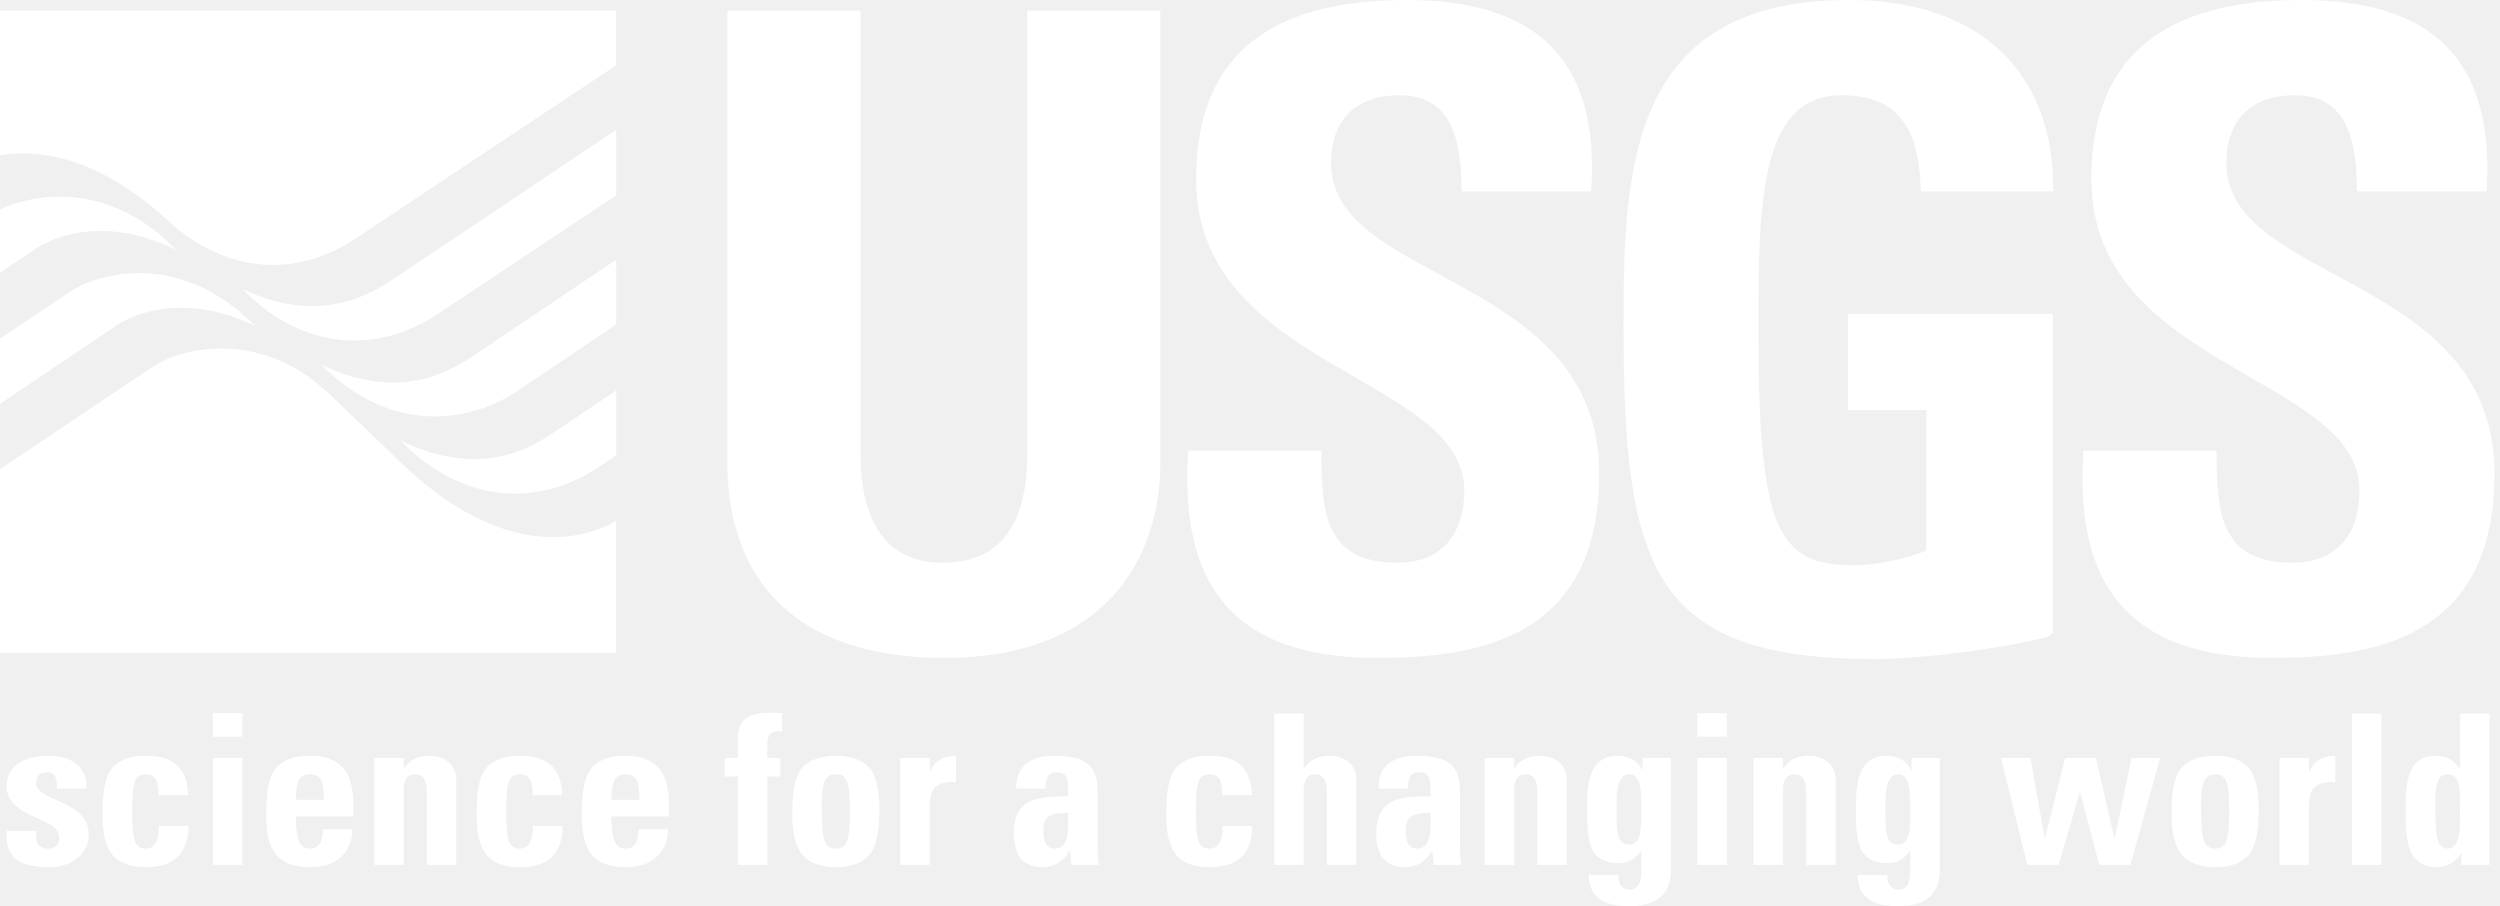
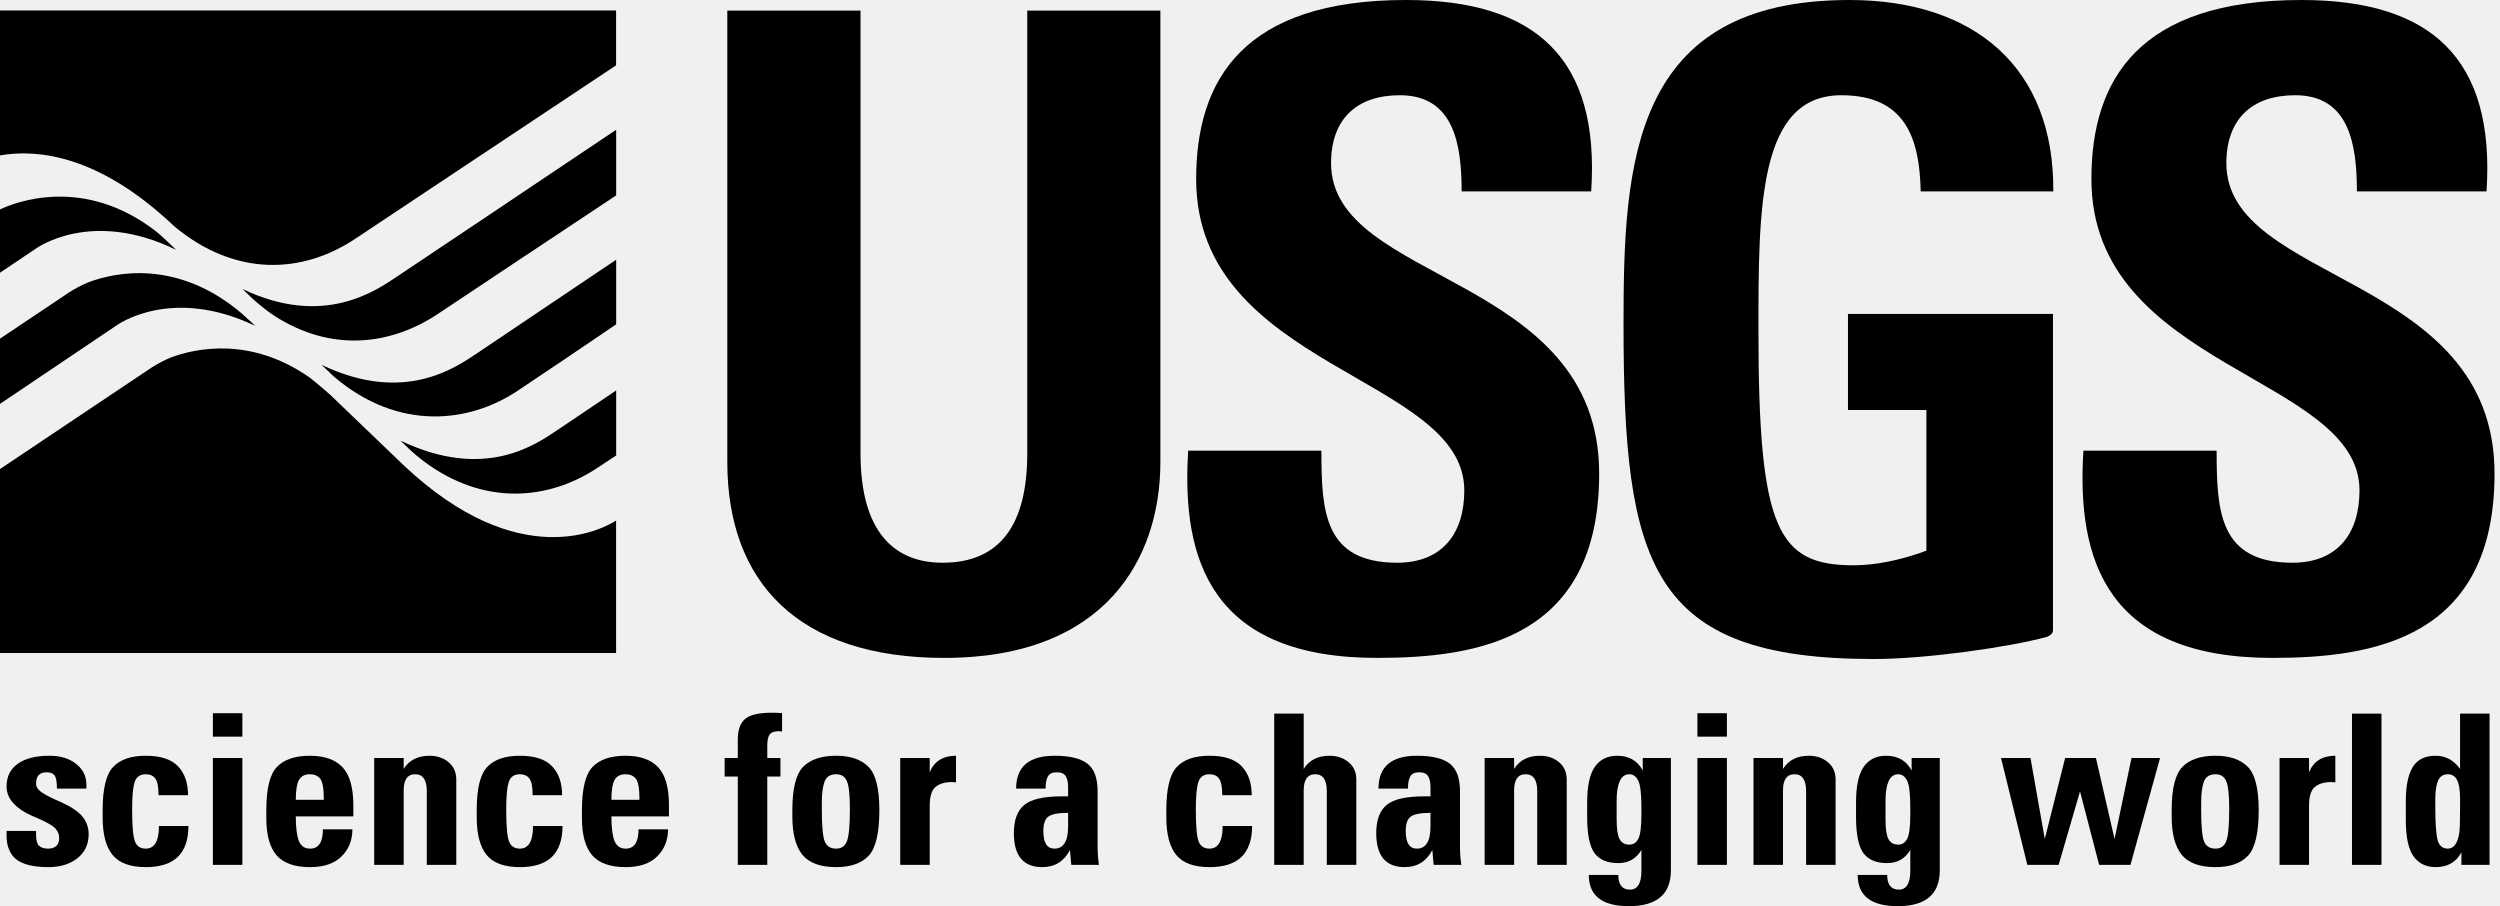
<svg xmlns="http://www.w3.org/2000/svg" version="1.1" x="0px" y="0px" width="900px" height="326px" viewBox="0 0 900 326" overflow="visible" enable-background="new 0 0 900 326" xml:space="preserve">
  <defs>
</defs>
-   <path fill="#FFFFFF" d="M417.734,3.822v162.54c0,34.266-19.373,70.483-77.792,70.483c-52.696,0-78.109-27.318-78.109-70.483V3.822  h47.954v159.378c0,28.246,12.078,39.38,29.543,39.38c20.933,0,30.486-13.991,30.486-39.38V3.822H417.734z" />
-   <path fill="#FFFFFF" d="M495.686,236.845c-59.365,0-70.46-34.936-67.939-74.599h47.958c0,21.882,0.955,40.334,27.298,40.334  c16.185,0,24.148-10.501,24.148-26.046c0-41.267-96.534-43.811-96.534-112.079C430.618,28.577,447.75,0,506.166,0  c46.659,0,69.855,20.966,66.665,68.91H526.19c0-17.16-2.871-34.626-22.246-34.626c-15.538,0-24.763,8.577-24.763,24.46  c0,43.479,96.521,39.666,96.521,111.752C575.702,229.865,532.211,236.845,495.686,236.845z" />
-   <path fill="#FFFFFF" d="M818.033,236.845c-59.393,0-70.527-34.936-68.006-74.599h47.959c0,21.882,0.955,40.334,27.298,40.334  c16.214,0,24.137-10.501,24.137-26.046c0-41.267-96.516-43.811-96.516-112.079C752.905,28.577,770.074,0,828.478,0  c46.659,0,69.825,20.966,66.678,68.91H848.48c0-17.16-2.864-34.626-22.228-34.626c-15.545,0-24.763,8.577-24.763,24.46  c0,43.479,96.543,39.666,96.543,111.752C898.033,229.865,854.506,236.845,818.033,236.845z" />
-   <path fill="#FFFFFF" d="M665.27,147.606h28.232v50.615l-2.33,0.854c-7.331,2.521-15.9,4.431-23.852,4.431  c-27.284,0-34.279-12.694-34.279-84.445c0-44.446,0-84.777,29.849-84.777c23.21,0,28.146,15.683,28.565,34.626h47.73  C739.571,24.42,710.933,0,665.768,0C587.32,0,584.47,58.744,584.47,116.507c0,86.999,9.419,120.737,90.075,120.737  c18.692,0,48.484-4.203,62.254-7.944c0.79-0.249,2.272-1.117,2.272-2.336c0-6.247,0-113.952,0-113.952H665.27V147.606z" />
-   <path fill="#FFFFFF" d="M61.778,80.567l0.787,0.77c22.473,18.804,46.712,16.986,65.177,4.716  c11.655-7.761,64.282-42.737,94.051-62.541V3.762H0v52.182C13.528,53.589,35.299,55.879,61.778,80.567z" />
-   <path fill="#FFFFFF" d="M145.223,167.417l-26.197-25.146c-3.694-3.334-6.825-5.778-7.527-6.327  c-21.404-15.038-41.372-10.458-49.966-7.258c-2.607,1.046-5.094,2.471-6.86,3.567L0,168.856v66.23h221.792v-47.68  C216.928,190.499,186.894,206.77,145.223,167.417z" />
-   <path fill="#FFFFFF" d="M59.818,86.507c-1.175-1.103-2.503-2.293-3.675-3.236C29.96,62.997,5.214,72.927,0,75.396v22.785  l12.827-8.626c0,0,19.776-14.67,50.562,0.384L59.818,86.507z" />
-   <path fill="#FFFFFF" d="M90.444,115.961c-1.153-1.032-2.308-2.067-3.483-3.177c-23.224-19.663-45.714-14.69-55.007-11.21  c-2.639,1.051-5.162,2.487-6.945,3.579l-2.521,1.717l0,0L0,121.911v23.479l41.846-28.168c0,0,19.53-14.508,50.017,0.089  L90.444,115.961z" />
-   <path fill="#FFFFFF" d="M221.824,140.56c-8.729,5.87-17.589,11.854-21.122,14.234c-7.875,5.258-26.146,18.352-56.53,3.833  l3.572,3.433c1.329,1.213,2.958,2.608,4.76,3.963c21.805,16.342,45.136,13.989,62.604,2.377c2.432-1.594,4.654-3.062,6.717-4.444  V140.56z" />
-   <path fill="#FFFFFF" d="M221.824,93.49c-19.144,12.884-44.994,30.281-49.877,33.542c-7.875,5.278-26.407,18.53-56.142,4.331  l3.447,3.314c0.385,0.37,0.787,0.727,1.172,1.083l-0.036,0.027l0,0l0.036-0.027c23.085,19.533,48.513,16.557,65.964,4.888  c9.833-6.541,23.817-15.988,35.436-23.897V93.49z" />
-   <path fill="#FFFFFF" d="M221.824,46.711c-27.615,18.514-72.927,48.897-78.439,52.538c-7.96,5.329-26.708,18.813-56.072,4.794  l3.57,3.447c2.12,1.894,4.969,4.308,8.015,6.286c20.32,13.007,41.602,10.691,58.91-0.877c12.427-8.321,43.053-28.632,64.017-42.562  V46.711z" />
-   <path fill="#FFFFFF" d="M12.982,299.145v1.442c0,1.801,0.333,3.07,0.999,3.81c0.69,0.74,1.799,1.11,3.329,1.11  c1.258,0,2.231-0.309,2.922-0.925c0.715-0.616,1.073-1.615,1.073-2.996c0-1.134-0.419-2.206-1.257-3.218  c-0.839-1.011-3.058-2.306-6.658-3.884l-1.923-0.813c-2.762-1.208-4.969-2.7-6.621-4.476c-1.652-1.775-2.478-3.797-2.478-6.066  c0-3.551,1.344-6.274,4.032-8.174c2.712-1.924,6.497-2.885,11.355-2.885c4.019,0,7.25,0.986,9.691,2.959  c2.441,1.948,3.662,4.438,3.662,7.471v1.406H20.491c0-2.516-0.296-4.118-0.888-4.809c-0.592-0.715-1.504-1.072-2.737-1.072  c-1.356,0-2.343,0.346-2.959,1.035c-0.617,0.69-0.925,1.727-0.925,3.107c0,0.912,0.468,1.775,1.406,2.589  c0.937,0.789,2.613,1.751,5.03,2.885l2.589,1.146c3.748,1.701,6.337,3.465,7.768,5.289c1.43,1.825,2.145,3.909,2.145,6.251  c0,3.625-1.356,6.51-4.068,8.655c-2.713,2.121-6.165,3.181-10.356,3.181c-5.376,0-9.247-0.925-11.614-2.773  c-2.343-1.874-3.514-4.722-3.514-8.545v-1.701H12.982z" />
-   <path fill="#FFFFFF" d="M57.22,297.37h10.615c0,4.907-1.271,8.606-3.81,11.097c-2.54,2.466-6.375,3.698-11.503,3.698  c-5.598,0-9.592-1.454-11.984-4.364c-2.392-2.909-3.587-7.435-3.587-13.574v-2.589c0-7.743,1.27-12.934,3.81-15.572  c2.539-2.663,6.436-3.994,11.688-3.994c5.35,0,9.222,1.257,11.614,3.772c2.417,2.515,3.625,5.992,3.625,10.431H57.072  c0-2.959-0.383-4.957-1.147-5.992c-0.765-1.036-1.911-1.554-3.439-1.554c-2.047,0-3.379,0.925-3.995,2.774  c-0.617,1.85-0.925,5.141-0.925,9.875c0,5.895,0.333,9.729,0.999,11.504c0.666,1.751,1.973,2.626,3.921,2.626  C55.641,305.507,57.22,302.794,57.22,297.37z" />
-   <path fill="#FFFFFF" d="M76.638,256.757h10.616v8.434H76.638V256.757z M76.638,272.884h10.616v38.467H76.638V272.884z" />
-   <path fill="#FFFFFF" d="M106.486,293.893c0,3.945,0.357,6.867,1.073,8.766c0.74,1.899,2.095,2.849,4.068,2.849  c3.082,0,4.624-2.317,4.624-6.954h10.615c0,3.921-1.307,7.176-3.92,9.765c-2.589,2.565-6.362,3.847-11.318,3.847  c-5.548,0-9.567-1.417-12.058-4.253c-2.466-2.86-3.699-7.348-3.699-13.464v-2.811c0-7.743,1.282-12.934,3.847-15.572  c2.564-2.663,6.51-3.994,11.836-3.994c5.252,0,9.173,1.381,11.762,4.143c2.589,2.736,3.884,7.299,3.884,13.685v2.331  c0,0.912,0,1.467,0,1.664H106.486z M106.486,287.938h10.098c0-3.97-0.432-6.497-1.295-7.582c-0.863-1.085-2.096-1.628-3.699-1.628  c-1.899,0-3.23,0.703-3.995,2.108C106.856,282.218,106.486,284.585,106.486,287.938z" />
-   <path fill="#FFFFFF" d="M134.708,311.351v-38.467h10.615v3.921c1.973-3.156,5.08-4.734,9.321-4.734c2.712,0,4.994,0.776,6.843,2.33  c1.85,1.529,2.774,3.612,2.774,6.251v30.699h-10.615v-26.52c0-4.069-1.394-6.104-4.18-6.104c-2.762,0-4.143,1.948-4.143,5.844  v26.779H134.708z" />
-   <path fill="#FFFFFF" d="M191.89,297.37h10.615c0,4.907-1.271,8.606-3.81,11.097c-2.54,2.466-6.375,3.698-11.503,3.698  c-5.598,0-9.592-1.454-11.984-4.364c-2.392-2.909-3.587-7.435-3.587-13.574v-2.589c0-7.743,1.27-12.934,3.81-15.572  c2.539-2.663,6.436-3.994,11.688-3.994c5.35,0,9.222,1.257,11.614,3.772c2.417,2.515,3.625,5.992,3.625,10.431h-10.615  c0-2.959-0.383-4.957-1.147-5.992c-0.765-1.036-1.911-1.554-3.439-1.554c-2.047,0-3.379,0.925-3.995,2.774  c-0.617,1.85-0.925,5.141-0.925,9.875c0,5.895,0.333,9.729,0.999,11.504c0.666,1.751,1.973,2.626,3.921,2.626  C190.312,305.507,191.89,302.794,191.89,297.37z" />
-   <path fill="#FFFFFF" d="M220.111,293.893c0,3.945,0.357,6.867,1.073,8.766c0.74,1.899,2.095,2.849,4.068,2.849  c3.082,0,4.624-2.317,4.624-6.954h10.615c0,3.921-1.307,7.176-3.92,9.765c-2.589,2.565-6.362,3.847-11.318,3.847  c-5.548,0-9.567-1.417-12.058-4.253c-2.466-2.86-3.699-7.348-3.699-13.464v-2.811c0-7.743,1.282-12.934,3.847-15.572  c2.564-2.663,6.51-3.994,11.836-3.994c5.252,0,9.173,1.381,11.762,4.143c2.589,2.736,3.884,7.299,3.884,13.685v2.331  c0,0.912,0,1.467,0,1.664H220.111z M220.111,287.938h10.098c0-3.97-0.432-6.497-1.295-7.582c-0.863-1.085-2.096-1.628-3.699-1.628  c-1.899,0-3.23,0.703-3.995,2.108C220.481,282.218,220.111,284.585,220.111,287.938z" />
-   <path fill="#FFFFFF" d="M260.872,272.884h4.734v-6.621c0-3.427,0.863-5.893,2.589-7.397c1.75-1.528,4.98-2.293,9.69-2.293  c1.233,0,2.453,0.05,3.662,0.148v6.62c-0.419-0.074-0.801-0.11-1.146-0.11c-1.677,0-2.799,0.419-3.366,1.257  c-0.543,0.839-0.814,2.146-0.814,3.921v4.476h4.734v6.657h-4.734v31.81h-10.615v-31.81h-4.734V272.884z" />
-   <path fill="#FFFFFF" d="M285.246,291.637c0-7.743,1.294-12.934,3.883-15.572c2.589-2.663,6.559-3.994,11.91-3.994  c5.079,0,8.938,1.319,11.577,3.957c2.638,2.614,3.958,7.817,3.958,15.609c0,8.235-1.294,13.722-3.884,16.459  c-2.589,2.713-6.473,4.068-11.651,4.068c-5.721,0-9.79-1.491-12.206-4.476c-2.392-2.982-3.587-7.582-3.587-13.796V291.637z   M295.861,291.377c0,5.82,0.333,9.63,0.999,11.43c0.69,1.8,2.083,2.7,4.18,2.7c1.923,0,3.218-0.925,3.884-2.774  c0.69-1.85,1.036-5.634,1.036-11.355c0-5.252-0.37-8.667-1.11-10.245c-0.715-1.603-1.985-2.404-3.81-2.404  c-2.146,0-3.551,0.9-4.217,2.7c-0.642,1.775-0.961,4.291-0.961,7.546V291.377z" />
-   <path fill="#FFFFFF" d="M324.083,311.351v-38.467h10.615v5.142c1.603-3.97,4.759-5.955,9.469-5.955v9.579  c-0.518-0.073-0.974-0.11-1.368-0.11c-2.614,0-4.624,0.592-6.029,1.775c-1.381,1.184-2.071,3.428-2.071,6.731v21.305H324.083z" />
-   <path fill="#FFFFFF" d="M365.804,283.907c0-7.891,4.624-11.836,13.871-11.836c5.424,0,9.357,0.949,11.799,2.848  c2.441,1.899,3.662,5.191,3.662,9.876v19.825c0,2.367,0.16,4.611,0.481,6.731h-9.95l-0.481-5.326c-2.17,4.094-5.487,6.14-9.949,6.14  c-6.831,0-10.246-4.08-10.246-12.242c0-4.685,1.245-8.063,3.736-10.135c2.49-2.071,7.015-3.107,13.574-3.107h2.219V283.5  c0-1.8-0.284-3.156-0.851-4.068c-0.568-0.937-1.641-1.405-3.218-1.405c-1.553,0-2.614,0.48-3.181,1.442  c-0.568,0.938-0.851,2.417-0.851,4.438H365.804z M384.52,292.635c-3.527,0-5.894,0.444-7.102,1.332  c-1.208,0.863-1.812,2.602-1.812,5.215c0,4.217,1.332,6.325,3.995,6.325c3.279,0,4.919-2.663,4.919-7.989V292.635z" />
-   <path fill="#FFFFFF" d="M440.149,297.37h10.615c0,4.907-1.271,8.606-3.81,11.097c-2.54,2.466-6.375,3.698-11.503,3.698  c-5.598,0-9.592-1.454-11.984-4.364c-2.392-2.909-3.587-7.435-3.587-13.574v-2.589c0-7.743,1.27-12.934,3.81-15.572  c2.539-2.663,6.436-3.994,11.688-3.994c5.35,0,9.222,1.257,11.614,3.772c2.417,2.515,3.625,5.992,3.625,10.431h-10.615  c0-2.959-0.383-4.957-1.147-5.992c-0.765-1.036-1.911-1.554-3.439-1.554c-2.047,0-3.379,0.925-3.995,2.774  c-0.617,1.85-0.925,5.141-0.925,9.875c0,5.895,0.333,9.729,0.999,11.504c0.666,1.751,1.973,2.626,3.921,2.626  C438.57,305.507,440.149,302.794,440.149,297.37z" />
-   <path fill="#FFFFFF" d="M458.717,256.906h10.615v19.899c1.972-3.156,5.079-4.734,9.32-4.734c2.712,0,4.993,0.776,6.843,2.33  c1.85,1.529,2.774,3.612,2.774,6.251v30.699h-10.615v-26.52c0-4.069-1.394-6.104-4.18-6.104c-2.763,0-4.143,1.948-4.143,5.844  v26.779h-10.615V256.906z" />
-   <path fill="#FFFFFF" d="M496.259,283.907c0-7.891,4.623-11.836,13.87-11.836c5.424,0,9.357,0.949,11.799,2.848  c2.441,1.899,3.662,5.191,3.662,9.876v19.825c0,2.367,0.159,4.611,0.48,6.731h-9.949l-0.481-5.326  c-2.17,4.094-5.486,6.14-9.949,6.14c-6.831,0-10.246-4.08-10.246-12.242c0-4.685,1.245-8.063,3.736-10.135  c2.49-2.071,7.015-3.107,13.574-3.107h2.219V283.5c0-1.8-0.283-3.156-0.851-4.068c-0.567-0.937-1.64-1.405-3.218-1.405  c-1.554,0-2.614,0.48-3.181,1.442c-0.567,0.938-0.851,2.417-0.851,4.438H496.259z M514.974,292.635  c-3.526,0-5.894,0.444-7.102,1.332c-1.208,0.863-1.812,2.602-1.812,5.215c0,4.217,1.331,6.325,3.994,6.325  c3.279,0,4.919-2.663,4.919-7.989V292.635z" />
-   <path fill="#FFFFFF" d="M534.467,311.351v-38.467h10.615v3.921c1.972-3.156,5.079-4.734,9.32-4.734c2.712,0,4.993,0.776,6.843,2.33  c1.85,1.529,2.774,3.612,2.774,6.251v30.699h-10.615v-26.52c0-4.069-1.394-6.104-4.18-6.104c-2.763,0-4.143,1.948-4.143,5.844  v26.779H534.467z" />
-   <path fill="#FFFFFF" d="M571.972,314.976h10.615c0,3.525,1.405,5.289,4.217,5.289c2.736,0,4.105-2.256,4.105-6.769v-7.509  c-1.899,3.157-4.674,4.734-8.322,4.734c-3.945,0-6.806-1.208-8.581-3.625c-1.751-2.44-2.626-6.731-2.626-12.871v-1.479V288.9  c0-5.942,0.925-10.232,2.773-12.872c1.874-2.638,4.55-3.957,8.026-3.957c4.266,0,7.336,1.775,9.21,5.326v-4.513h10.135v40.427  c0,8.605-5.043,12.909-15.128,12.909C576.78,326.22,571.972,322.471,571.972,314.976z M581.995,295.188  c0,3.205,0.345,5.486,1.035,6.842c0.69,1.356,1.874,2.035,3.551,2.035c1.455,0,2.54-0.728,3.255-2.183  c0.715-1.479,1.073-4.377,1.073-8.692v-2.478c0-5.03-0.395-8.285-1.184-9.765c-0.79-1.479-1.838-2.22-3.145-2.22  c-1.578,0-2.736,0.839-3.477,2.516c-0.739,1.652-1.109,3.957-1.109,6.916v6.104V295.188z" />
-   <path fill="#FFFFFF" d="M611.067,256.757h10.615v8.434h-10.615V256.757z M611.067,272.884h10.615v38.467h-10.615V272.884z" />
-   <path fill="#FFFFFF" d="M631.263,311.351v-38.467h10.615v3.921c1.972-3.156,5.079-4.734,9.32-4.734c2.712,0,4.993,0.776,6.843,2.33  c1.85,1.529,2.774,3.612,2.774,6.251v30.699H650.2v-26.52c0-4.069-1.394-6.104-4.18-6.104c-2.763,0-4.143,1.948-4.143,5.844v26.779  H631.263z" />
-   <path fill="#FFFFFF" d="M668.768,314.976h10.615c0,3.525,1.405,5.289,4.217,5.289c2.736,0,4.105-2.256,4.105-6.769v-7.509  c-1.899,3.157-4.674,4.734-8.322,4.734c-3.945,0-6.806-1.208-8.581-3.625c-1.751-2.44-2.626-6.731-2.626-12.871v-1.479V288.9  c0-5.942,0.925-10.232,2.773-12.872c1.874-2.638,4.55-3.957,8.026-3.957c4.266,0,7.336,1.775,9.21,5.326v-4.513h10.135v40.427  c0,8.605-5.043,12.909-15.128,12.909C673.576,326.22,668.768,322.471,668.768,314.976z M678.791,295.188  c0,3.205,0.345,5.486,1.035,6.842c0.69,1.356,1.874,2.035,3.551,2.035c1.455,0,2.54-0.728,3.255-2.183  c0.715-1.479,1.073-4.377,1.073-8.692v-2.478c0-5.03-0.395-8.285-1.184-9.765c-0.79-1.479-1.838-2.22-3.145-2.22  c-1.578,0-2.736,0.839-3.477,2.516c-0.739,1.652-1.109,3.957-1.109,6.916v6.104V295.188z" />
-   <path fill="#FFFFFF" d="M720.364,272.884h10.615l5.142,29.146l7.323-29.146h11.097l6.694,29.146l6.104-29.146h10.282l-10.652,38.467  h-11.281l-6.88-26.446l-7.693,26.446h-11.281L720.364,272.884z" />
-   <path fill="#FFFFFF" d="M781.801,291.637c0-7.743,1.294-12.934,3.884-15.572c2.589-2.663,6.559-3.994,11.909-3.994  c5.08,0,8.938,1.319,11.577,3.957c2.639,2.614,3.958,7.817,3.958,15.609c0,8.235-1.295,13.722-3.884,16.459  c-2.589,2.713-6.473,4.068-11.651,4.068c-5.721,0-9.789-1.491-12.205-4.476c-2.393-2.982-3.588-7.582-3.588-13.796V291.637z   M792.416,291.377c0,5.82,0.333,9.63,0.999,11.43c0.689,1.8,2.083,2.7,4.179,2.7c1.924,0,3.219-0.925,3.884-2.774  c0.69-1.85,1.036-5.634,1.036-11.355c0-5.252-0.37-8.667-1.109-10.245c-0.716-1.603-1.985-2.404-3.811-2.404  c-2.145,0-3.551,0.9-4.216,2.7c-0.642,1.775-0.962,4.291-0.962,7.546V291.377z" />
-   <path fill="#FFFFFF" d="M820.638,311.351v-38.467h10.615v5.142c1.603-3.97,4.758-5.955,9.469-5.955v9.579  c-0.519-0.073-0.975-0.11-1.369-0.11c-2.613,0-4.623,0.592-6.028,1.775c-1.382,1.184-2.071,3.428-2.071,6.731v21.305H820.638z" />
-   <path fill="#FFFFFF" d="M846.714,311.351v-54.445h10.615v54.445H846.714z" />
-   <path fill="#FFFFFF" d="M885.624,276.805v-19.899h10.615v54.445h-10.134v-4.513c-1.899,3.551-4.993,5.326-9.284,5.326  c-3.402,0-6.042-1.281-7.915-3.847c-1.874-2.564-2.812-6.916-2.812-13.057v-3.624v-3.811c0.05-5.153,0.888-9.062,2.516-11.725  c1.651-2.688,4.401-4.031,8.248-4.031C880.409,272.071,883.331,273.649,885.624,276.805z M876.71,290.638  c0,5.672,0.271,9.567,0.814,11.688c0.542,2.121,1.775,3.182,3.698,3.182c2.194,0,3.575-1.948,4.143-5.845  c0.172-1.207,0.259-4.105,0.259-8.691v-3.44c0-3.155-0.369-5.412-1.109-6.769c-0.716-1.355-1.812-2.034-3.292-2.034  c-1.627,0-2.787,0.74-3.477,2.22c-0.666,1.479-1.012,3.612-1.036,6.398V290.638z" />
+   <path fill="#000000" d="M417.734,3.822v162.54c0,34.266-19.373,70.483-77.792,70.483c-52.696,0-78.109-27.318-78.109-70.483V3.822  h47.954v159.378c0,28.246,12.078,39.38,29.543,39.38c20.933,0,30.486-13.991,30.486-39.38V3.822H417.734z" />
+   <path fill="#000000" d="M495.686,236.845c-59.365,0-70.46-34.936-67.939-74.599h47.958c0,21.882,0.955,40.334,27.298,40.334  c16.185,0,24.148-10.501,24.148-26.046c0-41.267-96.534-43.811-96.534-112.079C430.618,28.577,447.75,0,506.166,0  c46.659,0,69.855,20.966,66.665,68.91H526.19c0-17.16-2.871-34.626-22.246-34.626c-15.538,0-24.763,8.577-24.763,24.46  c0,43.479,96.521,39.666,96.521,111.752C575.702,229.865,532.211,236.845,495.686,236.845z" />
+   <path fill="#000000" d="M818.033,236.845c-59.393,0-70.527-34.936-68.006-74.599h47.959c0,21.882,0.955,40.334,27.298,40.334  c16.214,0,24.137-10.501,24.137-26.046c0-41.267-96.516-43.811-96.516-112.079C752.905,28.577,770.074,0,828.478,0  c46.659,0,69.825,20.966,66.678,68.91H848.48c0-17.16-2.864-34.626-22.228-34.626c-15.545,0-24.763,8.577-24.763,24.46  c0,43.479,96.543,39.666,96.543,111.752C898.033,229.865,854.506,236.845,818.033,236.845z" />
+   <path fill="#000000" d="M665.27,147.606h28.232v50.615l-2.33,0.854c-7.331,2.521-15.9,4.431-23.852,4.431  c-27.284,0-34.279-12.694-34.279-84.445c0-44.446,0-84.777,29.849-84.777c23.21,0,28.146,15.683,28.565,34.626h47.73  C739.571,24.42,710.933,0,665.768,0C587.32,0,584.47,58.744,584.47,116.507c0,86.999,9.419,120.737,90.075,120.737  c18.692,0,48.484-4.203,62.254-7.944c0.79-0.249,2.272-1.117,2.272-2.336c0-6.247,0-113.952,0-113.952H665.27V147.606z" />
+   <path fill="#000000" d="M61.778,80.567l0.787,0.77c22.473,18.804,46.712,16.986,65.177,4.716  c11.655-7.761,64.282-42.737,94.051-62.541V3.762H0v52.182C13.528,53.589,35.299,55.879,61.778,80.567z" />
+   <path fill="#000000" d="M145.223,167.417l-26.197-25.146c-3.694-3.334-6.825-5.778-7.527-6.327  c-21.404-15.038-41.372-10.458-49.966-7.258c-2.607,1.046-5.094,2.471-6.86,3.567L0,168.856v66.23h221.792v-47.68  C216.928,190.499,186.894,206.77,145.223,167.417z" />
+   <path fill="#000000" d="M59.818,86.507c-1.175-1.103-2.503-2.293-3.675-3.236C29.96,62.997,5.214,72.927,0,75.396v22.785  l12.827-8.626c0,0,19.776-14.67,50.562,0.384L59.818,86.507z" />
+   <path fill="#000000" d="M90.444,115.961c-1.153-1.032-2.308-2.067-3.483-3.177c-23.224-19.663-45.714-14.69-55.007-11.21  c-2.639,1.051-5.162,2.487-6.945,3.579l-2.521,1.717l0,0L0,121.911v23.479l41.846-28.168c0,0,19.53-14.508,50.017,0.089  L90.444,115.961z" />
+   <path fill="#000000" d="M221.824,140.56c-8.729,5.87-17.589,11.854-21.122,14.234c-7.875,5.258-26.146,18.352-56.53,3.833  l3.572,3.433c1.329,1.213,2.958,2.608,4.76,3.963c21.805,16.342,45.136,13.989,62.604,2.377c2.432-1.594,4.654-3.062,6.717-4.444  V140.56z" />
+   <path fill="#000000" d="M221.824,93.49c-19.144,12.884-44.994,30.281-49.877,33.542c-7.875,5.278-26.407,18.53-56.142,4.331  l3.447,3.314c0.385,0.37,0.787,0.727,1.172,1.083l-0.036,0.027l0,0l0.036-0.027c23.085,19.533,48.513,16.557,65.964,4.888  c9.833-6.541,23.817-15.988,35.436-23.897V93.49z" />
+   <path fill="#000000" d="M221.824,46.711c-27.615,18.514-72.927,48.897-78.439,52.538c-7.96,5.329-26.708,18.813-56.072,4.794  l3.57,3.447c2.12,1.894,4.969,4.308,8.015,6.286c20.32,13.007,41.602,10.691,58.91-0.877c12.427-8.321,43.053-28.632,64.017-42.562  V46.711z" />
+   <path fill="#000000" d="M12.982,299.145v1.442c0,1.801,0.333,3.07,0.999,3.81c0.69,0.74,1.799,1.11,3.329,1.11  c1.258,0,2.231-0.309,2.922-0.925c0.715-0.616,1.073-1.615,1.073-2.996c0-1.134-0.419-2.206-1.257-3.218  c-0.839-1.011-3.058-2.306-6.658-3.884l-1.923-0.813c-2.762-1.208-4.969-2.7-6.621-4.476c-1.652-1.775-2.478-3.797-2.478-6.066  c0-3.551,1.344-6.274,4.032-8.174c2.712-1.924,6.497-2.885,11.355-2.885c4.019,0,7.25,0.986,9.691,2.959  c2.441,1.948,3.662,4.438,3.662,7.471v1.406H20.491c0-2.516-0.296-4.118-0.888-4.809c-0.592-0.715-1.504-1.072-2.737-1.072  c-1.356,0-2.343,0.346-2.959,1.035c-0.617,0.69-0.925,1.727-0.925,3.107c0,0.912,0.468,1.775,1.406,2.589  c0.937,0.789,2.613,1.751,5.03,2.885l2.589,1.146c3.748,1.701,6.337,3.465,7.768,5.289c1.43,1.825,2.145,3.909,2.145,6.251  c0,3.625-1.356,6.51-4.068,8.655c-2.713,2.121-6.165,3.181-10.356,3.181c-5.376,0-9.247-0.925-11.614-2.773  c-2.343-1.874-3.514-4.722-3.514-8.545v-1.701H12.982z" />
+   <path fill="#000000" d="M57.22,297.37h10.615c0,4.907-1.271,8.606-3.81,11.097c-2.54,2.466-6.375,3.698-11.503,3.698  c-5.598,0-9.592-1.454-11.984-4.364c-2.392-2.909-3.587-7.435-3.587-13.574v-2.589c0-7.743,1.27-12.934,3.81-15.572  c2.539-2.663,6.436-3.994,11.688-3.994c5.35,0,9.222,1.257,11.614,3.772c2.417,2.515,3.625,5.992,3.625,10.431H57.072  c0-2.959-0.383-4.957-1.147-5.992c-0.765-1.036-1.911-1.554-3.439-1.554c-2.047,0-3.379,0.925-3.995,2.774  c-0.617,1.85-0.925,5.141-0.925,9.875c0,5.895,0.333,9.729,0.999,11.504c0.666,1.751,1.973,2.626,3.921,2.626  C55.641,305.507,57.22,302.794,57.22,297.37z" />
+   <path fill="#000000" d="M76.638,256.757h10.616v8.434H76.638V256.757z M76.638,272.884h10.616v38.467H76.638V272.884z" />
+   <path fill="#000000" d="M106.486,293.893c0,3.945,0.357,6.867,1.073,8.766c0.74,1.899,2.095,2.849,4.068,2.849  c3.082,0,4.624-2.317,4.624-6.954h10.615c0,3.921-1.307,7.176-3.92,9.765c-2.589,2.565-6.362,3.847-11.318,3.847  c-5.548,0-9.567-1.417-12.058-4.253c-2.466-2.86-3.699-7.348-3.699-13.464v-2.811c0-7.743,1.282-12.934,3.847-15.572  c2.564-2.663,6.51-3.994,11.836-3.994c5.252,0,9.173,1.381,11.762,4.143c2.589,2.736,3.884,7.299,3.884,13.685v2.331  c0,0.912,0,1.467,0,1.664H106.486z M106.486,287.938h10.098c0-3.97-0.432-6.497-1.295-7.582c-0.863-1.085-2.096-1.628-3.699-1.628  c-1.899,0-3.23,0.703-3.995,2.108C106.856,282.218,106.486,284.585,106.486,287.938z" />
+   <path fill="#000000" d="M134.708,311.351v-38.467h10.615v3.921c1.973-3.156,5.08-4.734,9.321-4.734c2.712,0,4.994,0.776,6.843,2.33  c1.85,1.529,2.774,3.612,2.774,6.251v30.699h-10.615v-26.52c0-4.069-1.394-6.104-4.18-6.104c-2.762,0-4.143,1.948-4.143,5.844  v26.779H134.708z" />
+   <path fill="#000000" d="M191.89,297.37h10.615c0,4.907-1.271,8.606-3.81,11.097c-2.54,2.466-6.375,3.698-11.503,3.698  c-5.598,0-9.592-1.454-11.984-4.364c-2.392-2.909-3.587-7.435-3.587-13.574v-2.589c0-7.743,1.27-12.934,3.81-15.572  c2.539-2.663,6.436-3.994,11.688-3.994c5.35,0,9.222,1.257,11.614,3.772c2.417,2.515,3.625,5.992,3.625,10.431h-10.615  c0-2.959-0.383-4.957-1.147-5.992c-0.765-1.036-1.911-1.554-3.439-1.554c-2.047,0-3.379,0.925-3.995,2.774  c-0.617,1.85-0.925,5.141-0.925,9.875c0,5.895,0.333,9.729,0.999,11.504c0.666,1.751,1.973,2.626,3.921,2.626  C190.312,305.507,191.89,302.794,191.89,297.37z" />
+   <path fill="#000000" d="M220.111,293.893c0,3.945,0.357,6.867,1.073,8.766c0.74,1.899,2.095,2.849,4.068,2.849  c3.082,0,4.624-2.317,4.624-6.954h10.615c0,3.921-1.307,7.176-3.92,9.765c-2.589,2.565-6.362,3.847-11.318,3.847  c-5.548,0-9.567-1.417-12.058-4.253c-2.466-2.86-3.699-7.348-3.699-13.464v-2.811c0-7.743,1.282-12.934,3.847-15.572  c2.564-2.663,6.51-3.994,11.836-3.994c5.252,0,9.173,1.381,11.762,4.143c2.589,2.736,3.884,7.299,3.884,13.685v2.331  c0,0.912,0,1.467,0,1.664H220.111z M220.111,287.938h10.098c0-3.97-0.432-6.497-1.295-7.582c-0.863-1.085-2.096-1.628-3.699-1.628  c-1.899,0-3.23,0.703-3.995,2.108C220.481,282.218,220.111,284.585,220.111,287.938z" />
+   <path fill="#000000" d="M260.872,272.884h4.734v-6.621c0-3.427,0.863-5.893,2.589-7.397c1.75-1.528,4.98-2.293,9.69-2.293  c1.233,0,2.453,0.05,3.662,0.148v6.62c-0.419-0.074-0.801-0.11-1.146-0.11c-1.677,0-2.799,0.419-3.366,1.257  c-0.543,0.839-0.814,2.146-0.814,3.921v4.476h4.734v6.657h-4.734v31.81h-10.615v-31.81h-4.734V272.884z" />
+   <path fill="#000000" d="M285.246,291.637c0-7.743,1.294-12.934,3.883-15.572c2.589-2.663,6.559-3.994,11.91-3.994  c5.079,0,8.938,1.319,11.577,3.957c2.638,2.614,3.958,7.817,3.958,15.609c0,8.235-1.294,13.722-3.884,16.459  c-2.589,2.713-6.473,4.068-11.651,4.068c-5.721,0-9.79-1.491-12.206-4.476c-2.392-2.982-3.587-7.582-3.587-13.796V291.637z   M295.861,291.377c0,5.82,0.333,9.63,0.999,11.43c0.69,1.8,2.083,2.7,4.18,2.7c1.923,0,3.218-0.925,3.884-2.774  c0.69-1.85,1.036-5.634,1.036-11.355c0-5.252-0.37-8.667-1.11-10.245c-0.715-1.603-1.985-2.404-3.81-2.404  c-2.146,0-3.551,0.9-4.217,2.7c-0.642,1.775-0.961,4.291-0.961,7.546V291.377z" />
+   <path fill="#000000" d="M324.083,311.351v-38.467h10.615v5.142c1.603-3.97,4.759-5.955,9.469-5.955v9.579  c-0.518-0.073-0.974-0.11-1.368-0.11c-2.614,0-4.624,0.592-6.029,1.775c-1.381,1.184-2.071,3.428-2.071,6.731v21.305H324.083z" />
+   <path fill="#000000" d="M365.804,283.907c0-7.891,4.624-11.836,13.871-11.836c5.424,0,9.357,0.949,11.799,2.848  c2.441,1.899,3.662,5.191,3.662,9.876v19.825c0,2.367,0.16,4.611,0.481,6.731h-9.95l-0.481-5.326c-2.17,4.094-5.487,6.14-9.949,6.14  c-6.831,0-10.246-4.08-10.246-12.242c0-4.685,1.245-8.063,3.736-10.135c2.49-2.071,7.015-3.107,13.574-3.107h2.219V283.5  c0-1.8-0.284-3.156-0.851-4.068c-0.568-0.937-1.641-1.405-3.218-1.405c-1.553,0-2.614,0.48-3.181,1.442  c-0.568,0.938-0.851,2.417-0.851,4.438H365.804z M384.52,292.635c-3.527,0-5.894,0.444-7.102,1.332  c-1.208,0.863-1.812,2.602-1.812,5.215c0,4.217,1.332,6.325,3.995,6.325c3.279,0,4.919-2.663,4.919-7.989V292.635z" />
+   <path fill="#000000" d="M440.149,297.37h10.615c0,4.907-1.271,8.606-3.81,11.097c-2.54,2.466-6.375,3.698-11.503,3.698  c-5.598,0-9.592-1.454-11.984-4.364c-2.392-2.909-3.587-7.435-3.587-13.574v-2.589c0-7.743,1.27-12.934,3.81-15.572  c2.539-2.663,6.436-3.994,11.688-3.994c5.35,0,9.222,1.257,11.614,3.772c2.417,2.515,3.625,5.992,3.625,10.431h-10.615  c0-2.959-0.383-4.957-1.147-5.992c-0.765-1.036-1.911-1.554-3.439-1.554c-2.047,0-3.379,0.925-3.995,2.774  c-0.617,1.85-0.925,5.141-0.925,9.875c0,5.895,0.333,9.729,0.999,11.504c0.666,1.751,1.973,2.626,3.921,2.626  C438.57,305.507,440.149,302.794,440.149,297.37z" />
+   <path fill="#000000" d="M458.717,256.906h10.615v19.899c1.972-3.156,5.079-4.734,9.32-4.734c2.712,0,4.993,0.776,6.843,2.33  c1.85,1.529,2.774,3.612,2.774,6.251v30.699h-10.615v-26.52c0-4.069-1.394-6.104-4.18-6.104c-2.763,0-4.143,1.948-4.143,5.844  v26.779h-10.615V256.906z" />
+   <path fill="#000000" d="M496.259,283.907c0-7.891,4.623-11.836,13.87-11.836c5.424,0,9.357,0.949,11.799,2.848  c2.441,1.899,3.662,5.191,3.662,9.876v19.825c0,2.367,0.159,4.611,0.48,6.731h-9.949l-0.481-5.326  c-2.17,4.094-5.486,6.14-9.949,6.14c-6.831,0-10.246-4.08-10.246-12.242c0-4.685,1.245-8.063,3.736-10.135  c2.49-2.071,7.015-3.107,13.574-3.107h2.219V283.5c0-1.8-0.283-3.156-0.851-4.068c-0.567-0.937-1.64-1.405-3.218-1.405  c-1.554,0-2.614,0.48-3.181,1.442c-0.567,0.938-0.851,2.417-0.851,4.438H496.259z M514.974,292.635  c-3.526,0-5.894,0.444-7.102,1.332c-1.208,0.863-1.812,2.602-1.812,5.215c0,4.217,1.331,6.325,3.994,6.325  c3.279,0,4.919-2.663,4.919-7.989V292.635z" />
+   <path fill="#000000" d="M534.467,311.351v-38.467h10.615v3.921c1.972-3.156,5.079-4.734,9.32-4.734c2.712,0,4.993,0.776,6.843,2.33  c1.85,1.529,2.774,3.612,2.774,6.251v30.699h-10.615v-26.52c0-4.069-1.394-6.104-4.18-6.104c-2.763,0-4.143,1.948-4.143,5.844  v26.779H534.467z" />
+   <path fill="#000000" d="M571.972,314.976h10.615c0,3.525,1.405,5.289,4.217,5.289c2.736,0,4.105-2.256,4.105-6.769v-7.509  c-1.899,3.157-4.674,4.734-8.322,4.734c-3.945,0-6.806-1.208-8.581-3.625c-1.751-2.44-2.626-6.731-2.626-12.871v-1.479V288.9  c0-5.942,0.925-10.232,2.773-12.872c1.874-2.638,4.55-3.957,8.026-3.957c4.266,0,7.336,1.775,9.21,5.326v-4.513h10.135v40.427  c0,8.605-5.043,12.909-15.128,12.909C576.78,326.22,571.972,322.471,571.972,314.976z M581.995,295.188  c0,3.205,0.345,5.486,1.035,6.842c0.69,1.356,1.874,2.035,3.551,2.035c1.455,0,2.54-0.728,3.255-2.183  c0.715-1.479,1.073-4.377,1.073-8.692v-2.478c0-5.03-0.395-8.285-1.184-9.765c-0.79-1.479-1.838-2.22-3.145-2.22  c-1.578,0-2.736,0.839-3.477,2.516c-0.739,1.652-1.109,3.957-1.109,6.916v6.104V295.188z" />
+   <path fill="#000000" d="M611.067,256.757h10.615v8.434h-10.615V256.757z M611.067,272.884h10.615v38.467h-10.615V272.884z" />
+   <path fill="#000000" d="M631.263,311.351v-38.467h10.615v3.921c1.972-3.156,5.079-4.734,9.32-4.734c2.712,0,4.993,0.776,6.843,2.33  c1.85,1.529,2.774,3.612,2.774,6.251v30.699H650.2v-26.52c0-4.069-1.394-6.104-4.18-6.104c-2.763,0-4.143,1.948-4.143,5.844v26.779  H631.263z" />
+   <path fill="#000000" d="M668.768,314.976h10.615c0,3.525,1.405,5.289,4.217,5.289c2.736,0,4.105-2.256,4.105-6.769v-7.509  c-1.899,3.157-4.674,4.734-8.322,4.734c-3.945,0-6.806-1.208-8.581-3.625c-1.751-2.44-2.626-6.731-2.626-12.871v-1.479V288.9  c0-5.942,0.925-10.232,2.773-12.872c1.874-2.638,4.55-3.957,8.026-3.957c4.266,0,7.336,1.775,9.21,5.326v-4.513h10.135v40.427  c0,8.605-5.043,12.909-15.128,12.909C673.576,326.22,668.768,322.471,668.768,314.976z M678.791,295.188  c0,3.205,0.345,5.486,1.035,6.842c0.69,1.356,1.874,2.035,3.551,2.035c1.455,0,2.54-0.728,3.255-2.183  c0.715-1.479,1.073-4.377,1.073-8.692v-2.478c0-5.03-0.395-8.285-1.184-9.765c-0.79-1.479-1.838-2.22-3.145-2.22  c-1.578,0-2.736,0.839-3.477,2.516c-0.739,1.652-1.109,3.957-1.109,6.916v6.104V295.188z" />
+   <path fill="#000000" d="M720.364,272.884h10.615l5.142,29.146l7.323-29.146h11.097l6.694,29.146l6.104-29.146h10.282l-10.652,38.467  h-11.281l-6.88-26.446l-7.693,26.446h-11.281L720.364,272.884z" />
+   <path fill="#000000" d="M781.801,291.637c0-7.743,1.294-12.934,3.884-15.572c2.589-2.663,6.559-3.994,11.909-3.994  c5.08,0,8.938,1.319,11.577,3.957c2.639,2.614,3.958,7.817,3.958,15.609c0,8.235-1.295,13.722-3.884,16.459  c-2.589,2.713-6.473,4.068-11.651,4.068c-5.721,0-9.789-1.491-12.205-4.476c-2.393-2.982-3.588-7.582-3.588-13.796V291.637z   M792.416,291.377c0,5.82,0.333,9.63,0.999,11.43c0.689,1.8,2.083,2.7,4.179,2.7c1.924,0,3.219-0.925,3.884-2.774  c0.69-1.85,1.036-5.634,1.036-11.355c0-5.252-0.37-8.667-1.109-10.245c-0.716-1.603-1.985-2.404-3.811-2.404  c-2.145,0-3.551,0.9-4.216,2.7c-0.642,1.775-0.962,4.291-0.962,7.546V291.377z" />
+   <path fill="#000000" d="M820.638,311.351v-38.467h10.615v5.142c1.603-3.97,4.758-5.955,9.469-5.955v9.579  c-0.519-0.073-0.975-0.11-1.369-0.11c-2.613,0-4.623,0.592-6.028,1.775c-1.382,1.184-2.071,3.428-2.071,6.731v21.305H820.638z" />
+   <path fill="#000000" d="M846.714,311.351v-54.445h10.615v54.445H846.714z" />
+   <path fill="#000000" d="M885.624,276.805v-19.899h10.615v54.445h-10.134v-4.513c-1.899,3.551-4.993,5.326-9.284,5.326  c-3.402,0-6.042-1.281-7.915-3.847c-1.874-2.564-2.812-6.916-2.812-13.057v-3.624v-3.811c0.05-5.153,0.888-9.062,2.516-11.725  c1.651-2.688,4.401-4.031,8.248-4.031C880.409,272.071,883.331,273.649,885.624,276.805z M876.71,290.638  c0,5.672,0.271,9.567,0.814,11.688c0.542,2.121,1.775,3.182,3.698,3.182c2.194,0,3.575-1.948,4.143-5.845  c0.172-1.207,0.259-4.105,0.259-8.691v-3.44c0-3.155-0.369-5.412-1.109-6.769c-0.716-1.355-1.812-2.034-3.292-2.034  c-1.627,0-2.787,0.74-3.477,2.22c-0.666,1.479-1.012,3.612-1.036,6.398V290.638z" />
</svg>
